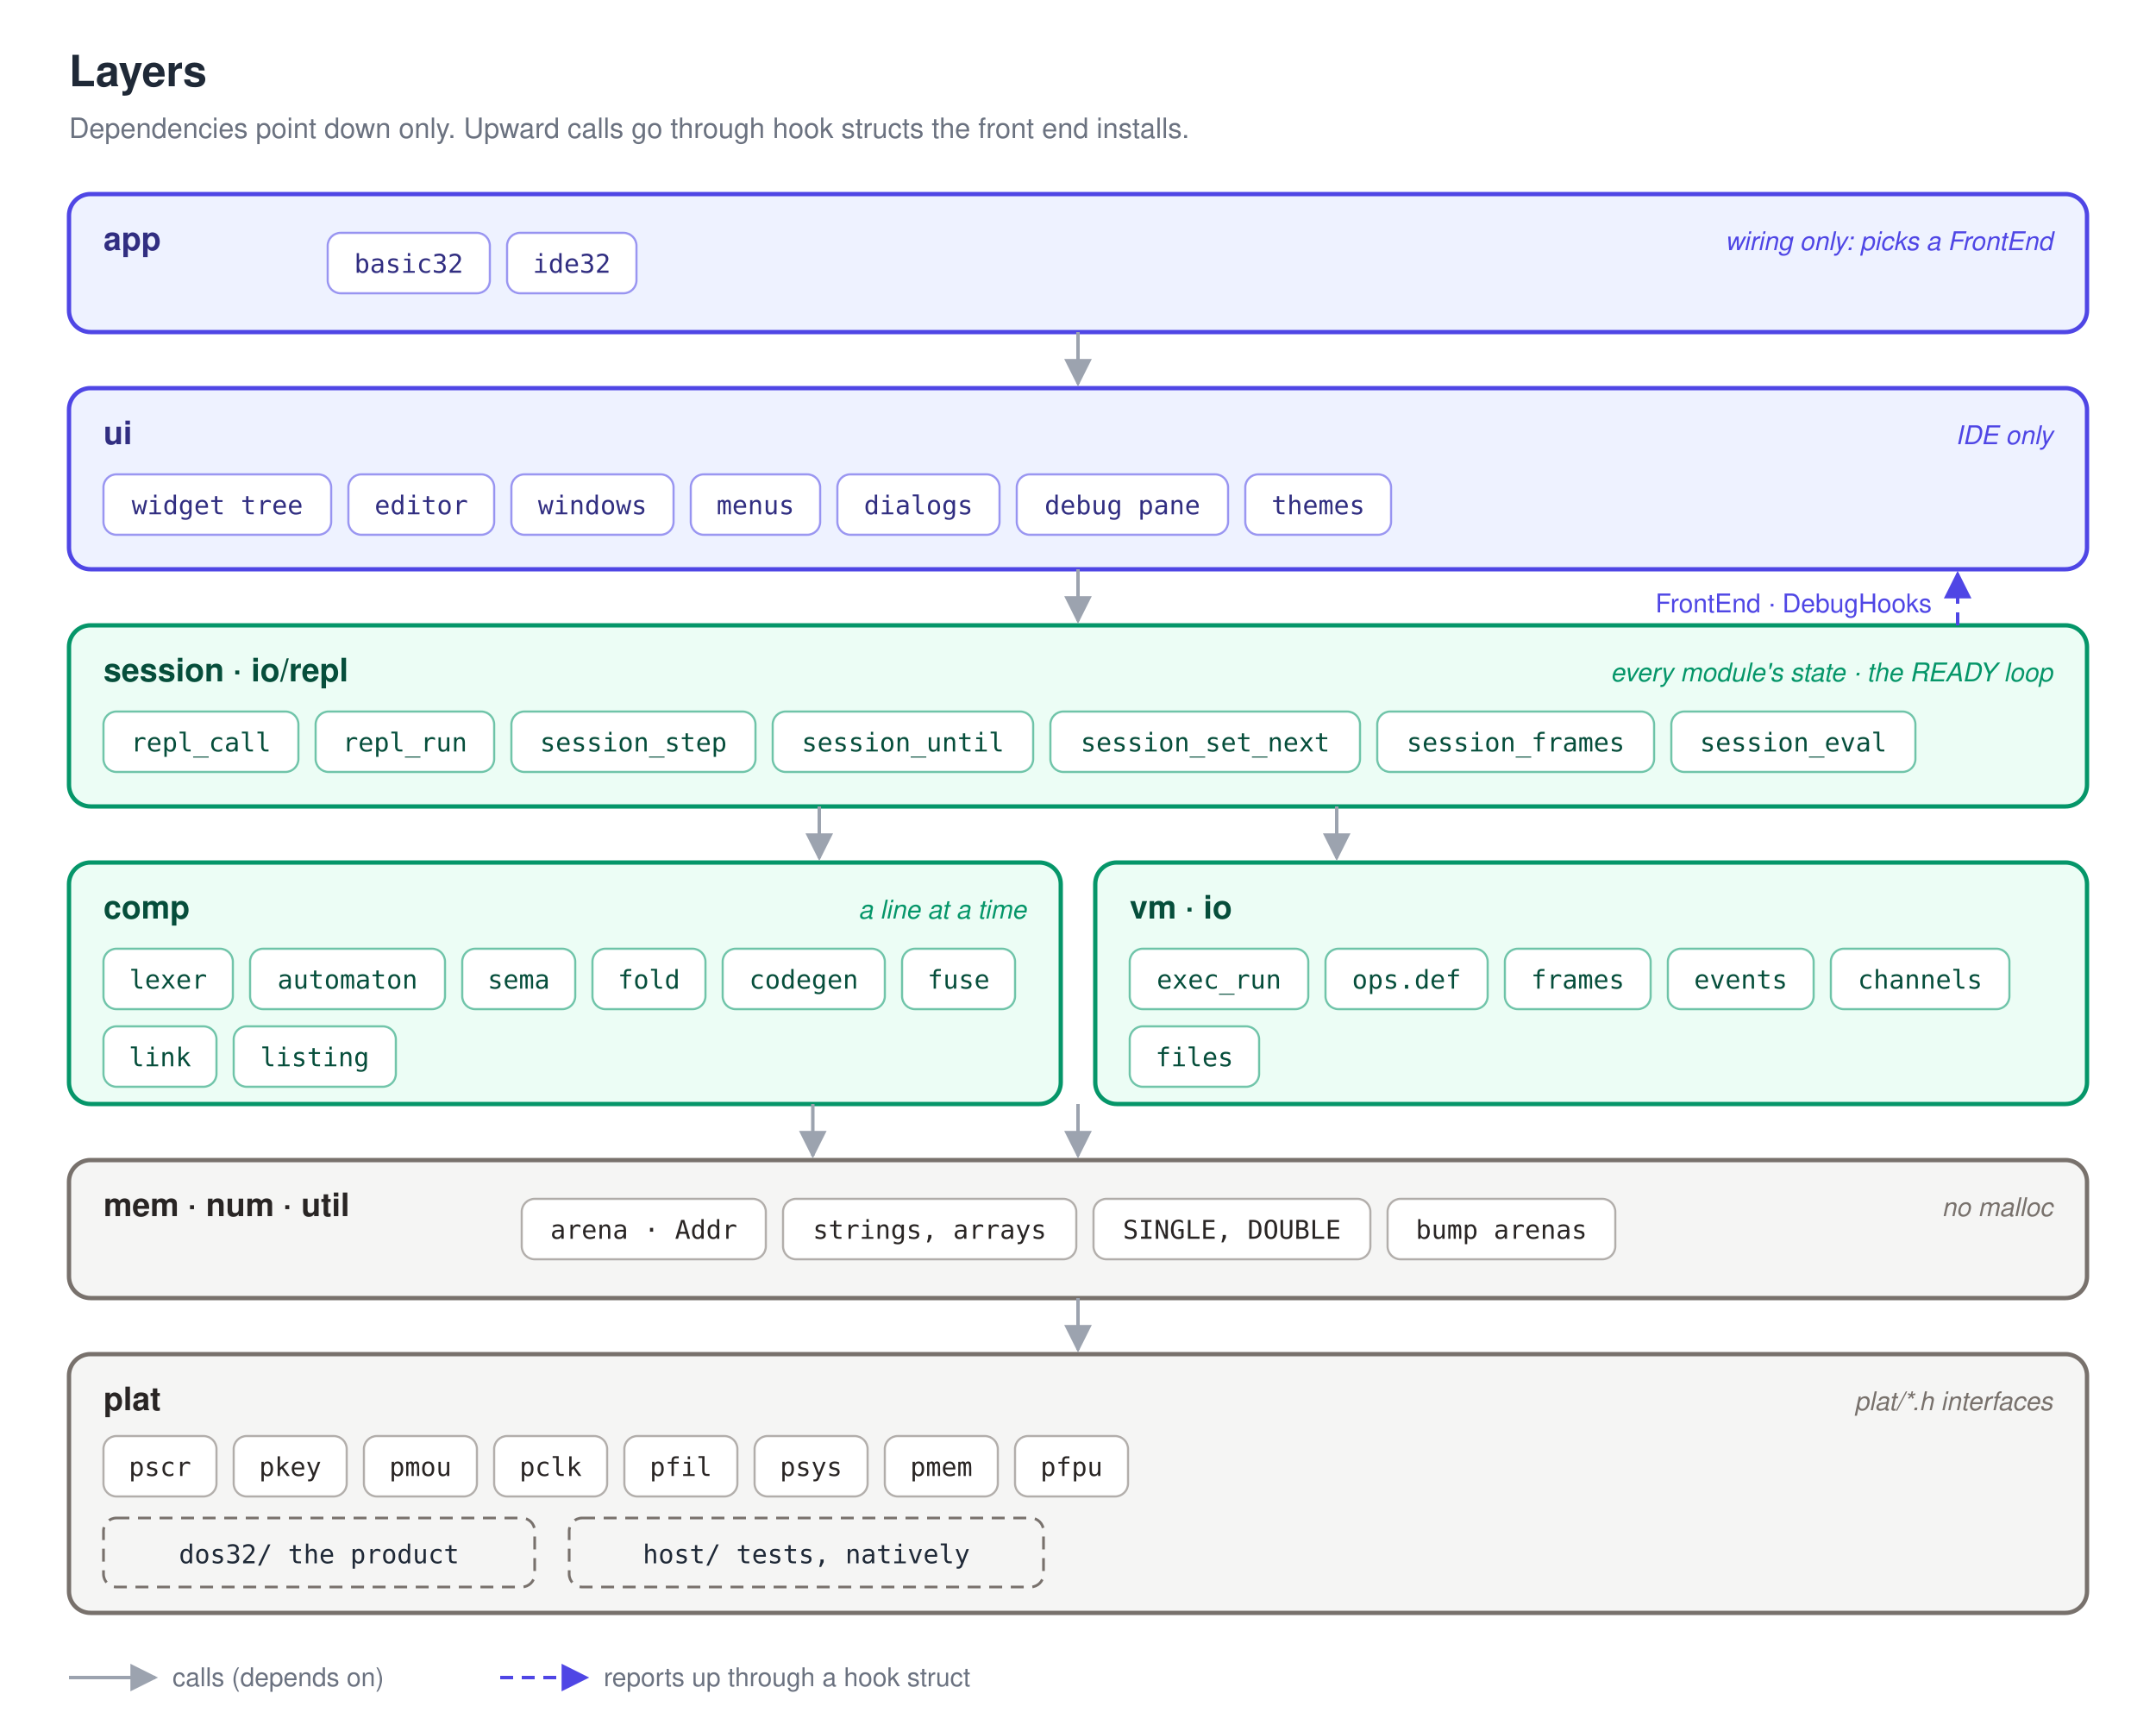
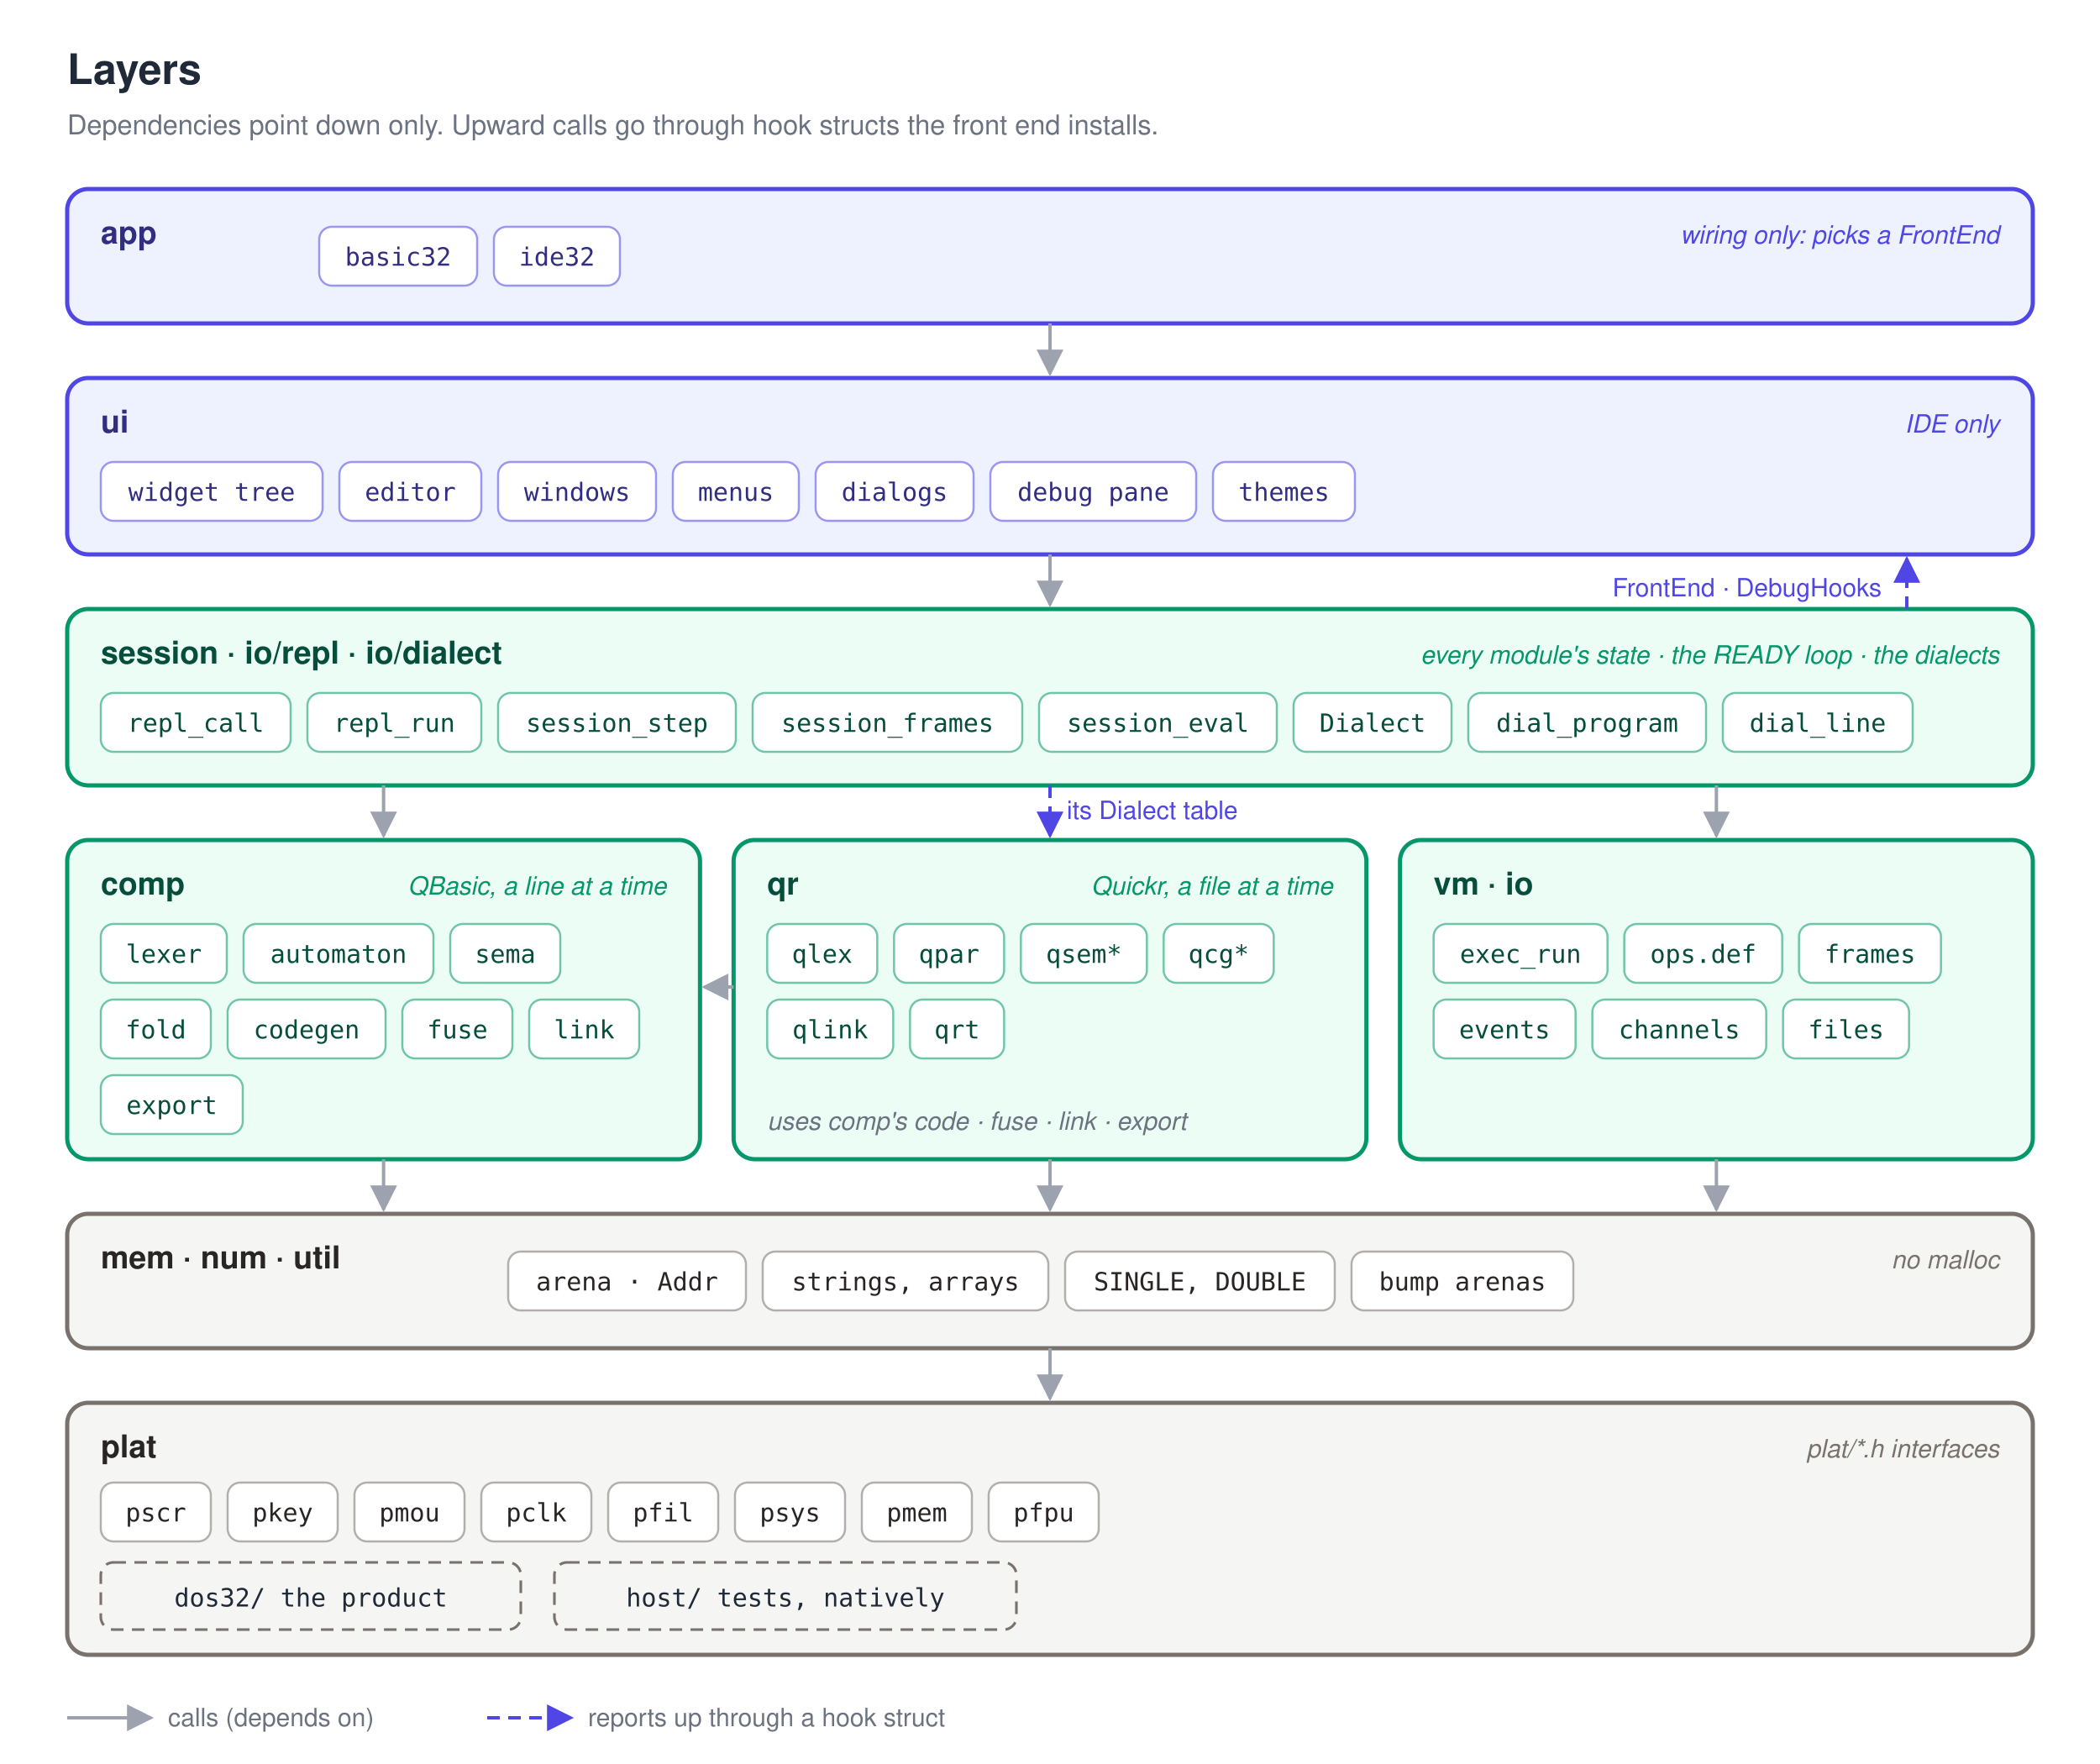
- <svg xmlns="http://www.w3.org/2000/svg" width="1000" height="800" viewBox="0 0 1000 800">
+ <svg xmlns="http://www.w3.org/2000/svg" width="1000" height="840" viewBox="0 0 1000 840">
  <defs>
    <marker id="ah4f46e5" viewBox="0 0 10 10" refX="9" refY="5" markerWidth="8" markerHeight="8" orient="auto-start-reverse">
      <path d="M0,0 L10,5 L0,10 z" fill="#4f46e5" />
    </marker>
    <marker id="ah9ca3af" viewBox="0 0 10 10" refX="9" refY="5" markerWidth="8" markerHeight="8" orient="auto-start-reverse">
      <path d="M0,0 L10,5 L0,10 z" fill="#9ca3af" />
    </marker>
  </defs>
-   <rect width="1000" height="800" fill="#ffffff" />
+   <rect width="1000" height="840" fill="#ffffff" />
  <text x="32" y="40" font-family="-apple-system, 'Segoe UI', Helvetica, Arial, sans-serif" font-size="20" font-weight="700" fill="#1f2937" text-anchor="start">Layers</text>
  <text x="32" y="64" font-family="-apple-system, 'Segoe UI', Helvetica, Arial, sans-serif" font-size="13" font-weight="400" fill="#6b7280" text-anchor="start">Dependencies point down only. Upward calls go through hook structs the front end installs.</text>
  <rect x="32" y="90" width="936" height="64" rx="10" fill="#eef2ff" stroke="#4f46e5" stroke-width="2" />
  <text x="48" y="116" font-family="-apple-system, 'Segoe UI', Helvetica, Arial, sans-serif" font-size="15" font-weight="700" fill="#312e81" text-anchor="start">app</text>
  <text x="952" y="116" font-family="-apple-system, 'Segoe UI', Helvetica, Arial, sans-serif" font-size="12" font-weight="400" fill="#4f46e5" text-anchor="end" font-style="italic">wiring only: picks a FrontEnd</text>
  <rect x="152" y="108" width="75.2" height="28" rx="6" fill="#ffffff" stroke="#4f46e5" stroke-opacity="0.55" />
  <text x="189.6" y="126.5" font-family="'SF Mono', Menlo, Consolas, monospace" font-size="12" font-weight="400" fill="#312e81" text-anchor="middle">basic32</text>
  <rect x="235.2" y="108" width="60.0" height="28" rx="6" fill="#ffffff" stroke="#4f46e5" stroke-opacity="0.55" />
  <text x="265.2" y="126.5" font-family="'SF Mono', Menlo, Consolas, monospace" font-size="12" font-weight="400" fill="#312e81" text-anchor="middle">ide32</text>
  <rect x="32" y="180" width="936" height="84" rx="10" fill="#eef2ff" stroke="#4f46e5" stroke-width="2" />
  <text x="48" y="206" font-family="-apple-system, 'Segoe UI', Helvetica, Arial, sans-serif" font-size="15" font-weight="700" fill="#312e81" text-anchor="start">ui</text>
  <text x="952" y="206" font-family="-apple-system, 'Segoe UI', Helvetica, Arial, sans-serif" font-size="12" font-weight="400" fill="#4f46e5" text-anchor="end" font-style="italic">IDE only</text>
  <rect x="48" y="220" width="105.6" height="28" rx="6" fill="#ffffff" stroke="#4f46e5" stroke-opacity="0.55" />
  <text x="100.8" y="238.5" font-family="'SF Mono', Menlo, Consolas, monospace" font-size="12" font-weight="400" fill="#312e81" text-anchor="middle">widget tree</text>
  <rect x="161.6" y="220" width="67.6" height="28" rx="6" fill="#ffffff" stroke="#4f46e5" stroke-opacity="0.55" />
  <text x="195.4" y="238.5" font-family="'SF Mono', Menlo, Consolas, monospace" font-size="12" font-weight="400" fill="#312e81" text-anchor="middle">editor</text>
  <rect x="237.2" y="220" width="75.2" height="28" rx="6" fill="#ffffff" stroke="#4f46e5" stroke-opacity="0.55" />
  <text x="274.8" y="238.5" font-family="'SF Mono', Menlo, Consolas, monospace" font-size="12" font-weight="400" fill="#312e81" text-anchor="middle">windows</text>
  <rect x="320.4" y="220" width="60.0" height="28" rx="6" fill="#ffffff" stroke="#4f46e5" stroke-opacity="0.55" />
  <text x="350.4" y="238.5" font-family="'SF Mono', Menlo, Consolas, monospace" font-size="12" font-weight="400" fill="#312e81" text-anchor="middle">menus</text>
  <rect x="388.4" y="220" width="75.2" height="28" rx="6" fill="#ffffff" stroke="#4f46e5" stroke-opacity="0.55" />
  <text x="426.0" y="238.5" font-family="'SF Mono', Menlo, Consolas, monospace" font-size="12" font-weight="400" fill="#312e81" text-anchor="middle">dialogs</text>
  <rect x="471.6" y="220" width="98.0" height="28" rx="6" fill="#ffffff" stroke="#4f46e5" stroke-opacity="0.55" />
  <text x="520.6" y="238.5" font-family="'SF Mono', Menlo, Consolas, monospace" font-size="12" font-weight="400" fill="#312e81" text-anchor="middle">debug pane</text>
  <rect x="577.6" y="220" width="67.6" height="28" rx="6" fill="#ffffff" stroke="#4f46e5" stroke-opacity="0.55" />
  <text x="611.4" y="238.5" font-family="'SF Mono', Menlo, Consolas, monospace" font-size="12" font-weight="400" fill="#312e81" text-anchor="middle">themes</text>
  <rect x="32" y="290" width="936" height="84" rx="10" fill="#ecfdf5" stroke="#059669" stroke-width="2" />
-   <text x="48" y="316" font-family="-apple-system, 'Segoe UI', Helvetica, Arial, sans-serif" font-size="15" font-weight="700" fill="#064e3b" text-anchor="start">session · io/repl</text>
-   <text x="952" y="316" font-family="-apple-system, 'Segoe UI', Helvetica, Arial, sans-serif" font-size="12" font-weight="400" fill="#059669" text-anchor="end" font-style="italic">every module's state · the READY loop</text>
+   <text x="48" y="316" font-family="-apple-system, 'Segoe UI', Helvetica, Arial, sans-serif" font-size="15" font-weight="700" fill="#064e3b" text-anchor="start">session · io/repl · io/dialect</text>
+   <text x="952" y="316" font-family="-apple-system, 'Segoe UI', Helvetica, Arial, sans-serif" font-size="12" font-weight="400" fill="#059669" text-anchor="end" font-style="italic">every module's state · the READY loop · the dialects</text>
  <rect x="48" y="330" width="90.4" height="28" rx="6" fill="#ffffff" stroke="#059669" stroke-opacity="0.55" />
  <text x="93.2" y="348.5" font-family="'SF Mono', Menlo, Consolas, monospace" font-size="12" font-weight="400" fill="#064e3b" text-anchor="middle">repl_call</text>
  <rect x="146.4" y="330" width="82.8" height="28" rx="6" fill="#ffffff" stroke="#059669" stroke-opacity="0.55" />
  <text x="187.8" y="348.5" font-family="'SF Mono', Menlo, Consolas, monospace" font-size="12" font-weight="400" fill="#064e3b" text-anchor="middle">repl_run</text>
  <rect x="237.2" y="330" width="113.2" height="28" rx="6" fill="#ffffff" stroke="#059669" stroke-opacity="0.55" />
  <text x="293.8" y="348.5" font-family="'SF Mono', Menlo, Consolas, monospace" font-size="12" font-weight="400" fill="#064e3b" text-anchor="middle">session_step</text>
-   <rect x="358.4" y="330" width="120.8" height="28" rx="6" fill="#ffffff" stroke="#059669" stroke-opacity="0.55" />
-   <text x="418.8" y="348.5" font-family="'SF Mono', Menlo, Consolas, monospace" font-size="12" font-weight="400" fill="#064e3b" text-anchor="middle">session_until</text>
-   <rect x="487.2" y="330" width="143.6" height="28" rx="6" fill="#ffffff" stroke="#059669" stroke-opacity="0.55" />
-   <text x="559.0" y="348.5" font-family="'SF Mono', Menlo, Consolas, monospace" font-size="12" font-weight="400" fill="#064e3b" text-anchor="middle">session_set_next</text>
-   <rect x="638.8" y="330" width="128.4" height="28" rx="6" fill="#ffffff" stroke="#059669" stroke-opacity="0.55" />
-   <text x="703.0" y="348.5" font-family="'SF Mono', Menlo, Consolas, monospace" font-size="12" font-weight="400" fill="#064e3b" text-anchor="middle">session_frames</text>
-   <rect x="775.2" y="330" width="113.2" height="28" rx="6" fill="#ffffff" stroke="#059669" stroke-opacity="0.55" />
-   <text x="831.8" y="348.5" font-family="'SF Mono', Menlo, Consolas, monospace" font-size="12" font-weight="400" fill="#064e3b" text-anchor="middle">session_eval</text>
-   <rect x="32" y="400" width="460.0" height="112" rx="10" fill="#ecfdf5" stroke="#059669" stroke-width="2" />
+   <rect x="358.4" y="330" width="128.4" height="28" rx="6" fill="#ffffff" stroke="#059669" stroke-opacity="0.55" />
+   <text x="422.6" y="348.5" font-family="'SF Mono', Menlo, Consolas, monospace" font-size="12" font-weight="400" fill="#064e3b" text-anchor="middle">session_frames</text>
+   <rect x="494.8" y="330" width="113.2" height="28" rx="6" fill="#ffffff" stroke="#059669" stroke-opacity="0.55" />
+   <text x="551.4" y="348.5" font-family="'SF Mono', Menlo, Consolas, monospace" font-size="12" font-weight="400" fill="#064e3b" text-anchor="middle">session_eval</text>
+   <rect x="616.0" y="330" width="75.2" height="28" rx="6" fill="#ffffff" stroke="#059669" stroke-opacity="0.55" />
+   <text x="653.6" y="348.5" font-family="'SF Mono', Menlo, Consolas, monospace" font-size="12" font-weight="400" fill="#064e3b" text-anchor="middle">Dialect</text>
+   <rect x="699.2" y="330" width="113.2" height="28" rx="6" fill="#ffffff" stroke="#059669" stroke-opacity="0.55" />
+   <text x="755.8" y="348.5" font-family="'SF Mono', Menlo, Consolas, monospace" font-size="12" font-weight="400" fill="#064e3b" text-anchor="middle">dial_program</text>
+   <rect x="820.4" y="330" width="90.4" height="28" rx="6" fill="#ffffff" stroke="#059669" stroke-opacity="0.55" />
+   <text x="865.6" y="348.5" font-family="'SF Mono', Menlo, Consolas, monospace" font-size="12" font-weight="400" fill="#064e3b" text-anchor="middle">dial_line</text>
+   <rect x="32" y="400" width="301.333" height="152" rx="10" fill="#ecfdf5" stroke="#059669" stroke-width="2" />
  <text x="48" y="426" font-family="-apple-system, 'Segoe UI', Helvetica, Arial, sans-serif" font-size="15" font-weight="700" fill="#064e3b" text-anchor="start">comp</text>
-   <text x="476.0" y="426" font-family="-apple-system, 'Segoe UI', Helvetica, Arial, sans-serif" font-size="12" font-weight="400" fill="#059669" text-anchor="end" font-style="italic">a line at a time</text>
+   <text x="317.333" y="426" font-family="-apple-system, 'Segoe UI', Helvetica, Arial, sans-serif" font-size="12" font-weight="400" fill="#059669" text-anchor="end" font-style="italic">QBasic, a line at a time</text>
  <rect x="48" y="440" width="60.0" height="28" rx="6" fill="#ffffff" stroke="#059669" stroke-opacity="0.55" />
  <text x="78.0" y="458.5" font-family="'SF Mono', Menlo, Consolas, monospace" font-size="12" font-weight="400" fill="#064e3b" text-anchor="middle">lexer</text>
  <rect x="116.0" y="440" width="90.4" height="28" rx="6" fill="#ffffff" stroke="#059669" stroke-opacity="0.55" />
  <text x="161.2" y="458.5" font-family="'SF Mono', Menlo, Consolas, monospace" font-size="12" font-weight="400" fill="#064e3b" text-anchor="middle">automaton</text>
  <rect x="214.4" y="440" width="52.4" height="28" rx="6" fill="#ffffff" stroke="#059669" stroke-opacity="0.55" />
  <text x="240.6" y="458.5" font-family="'SF Mono', Menlo, Consolas, monospace" font-size="12" font-weight="400" fill="#064e3b" text-anchor="middle">sema</text>
-   <rect x="274.8" y="440" width="52.4" height="28" rx="6" fill="#ffffff" stroke="#059669" stroke-opacity="0.55" />
-   <text x="301" y="458.5" font-family="'SF Mono', Menlo, Consolas, monospace" font-size="12" font-weight="400" fill="#064e3b" text-anchor="middle">fold</text>
-   <rect x="335.2" y="440" width="75.2" height="28" rx="6" fill="#ffffff" stroke="#059669" stroke-opacity="0.55" />
-   <text x="372.8" y="458.5" font-family="'SF Mono', Menlo, Consolas, monospace" font-size="12" font-weight="400" fill="#064e3b" text-anchor="middle">codegen</text>
-   <rect x="418.4" y="440" width="52.4" height="28" rx="6" fill="#ffffff" stroke="#059669" stroke-opacity="0.55" />
-   <text x="444.6" y="458.5" font-family="'SF Mono', Menlo, Consolas, monospace" font-size="12" font-weight="400" fill="#064e3b" text-anchor="middle">fuse</text>
  <rect x="48" y="476" width="52.4" height="28" rx="6" fill="#ffffff" stroke="#059669" stroke-opacity="0.55" />
-   <text x="74.2" y="494.5" font-family="'SF Mono', Menlo, Consolas, monospace" font-size="12" font-weight="400" fill="#064e3b" text-anchor="middle">link</text>
+   <text x="74.2" y="494.5" font-family="'SF Mono', Menlo, Consolas, monospace" font-size="12" font-weight="400" fill="#064e3b" text-anchor="middle">fold</text>
  <rect x="108.4" y="476" width="75.2" height="28" rx="6" fill="#ffffff" stroke="#059669" stroke-opacity="0.55" />
-   <text x="146.0" y="494.5" font-family="'SF Mono', Menlo, Consolas, monospace" font-size="12" font-weight="400" fill="#064e3b" text-anchor="middle">listing</text>
-   <rect x="508.0" y="400" width="460.0" height="112" rx="10" fill="#ecfdf5" stroke="#059669" stroke-width="2" />
-   <text x="524.0" y="426" font-family="-apple-system, 'Segoe UI', Helvetica, Arial, sans-serif" font-size="15" font-weight="700" fill="#064e3b" text-anchor="start">vm · io</text>
-   <rect x="524.0" y="440" width="82.8" height="28" rx="6" fill="#ffffff" stroke="#059669" stroke-opacity="0.55" />
-   <text x="565.4" y="458.5" font-family="'SF Mono', Menlo, Consolas, monospace" font-size="12" font-weight="400" fill="#064e3b" text-anchor="middle">exec_run</text>
-   <rect x="614.8" y="440" width="75.2" height="28" rx="6" fill="#ffffff" stroke="#059669" stroke-opacity="0.55" />
-   <text x="652.4" y="458.5" font-family="'SF Mono', Menlo, Consolas, monospace" font-size="12" font-weight="400" fill="#064e3b" text-anchor="middle">ops.def</text>
-   <rect x="698.0" y="440" width="67.6" height="28" rx="6" fill="#ffffff" stroke="#059669" stroke-opacity="0.55" />
-   <text x="731.8" y="458.5" font-family="'SF Mono', Menlo, Consolas, monospace" font-size="12" font-weight="400" fill="#064e3b" text-anchor="middle">frames</text>
-   <rect x="773.6" y="440" width="67.6" height="28" rx="6" fill="#ffffff" stroke="#059669" stroke-opacity="0.55" />
-   <text x="807.4" y="458.5" font-family="'SF Mono', Menlo, Consolas, monospace" font-size="12" font-weight="400" fill="#064e3b" text-anchor="middle">events</text>
-   <rect x="849.2" y="440" width="82.8" height="28" rx="6" fill="#ffffff" stroke="#059669" stroke-opacity="0.55" />
-   <text x="890.6" y="458.5" font-family="'SF Mono', Menlo, Consolas, monospace" font-size="12" font-weight="400" fill="#064e3b" text-anchor="middle">channels</text>
-   <rect x="524.0" y="476" width="60.0" height="28" rx="6" fill="#ffffff" stroke="#059669" stroke-opacity="0.55" />
-   <text x="554.0" y="494.5" font-family="'SF Mono', Menlo, Consolas, monospace" font-size="12" font-weight="400" fill="#064e3b" text-anchor="middle">files</text>
-   <rect x="32" y="538" width="936" height="64" rx="10" fill="#f5f5f4" stroke="#78716c" stroke-width="2" />
-   <text x="48" y="564" font-family="-apple-system, 'Segoe UI', Helvetica, Arial, sans-serif" font-size="15" font-weight="700" fill="#292524" text-anchor="start">mem · num · util</text>
-   <text x="952" y="564" font-family="-apple-system, 'Segoe UI', Helvetica, Arial, sans-serif" font-size="12" font-weight="400" fill="#78716c" text-anchor="end" font-style="italic">no malloc</text>
-   <rect x="242" y="556" width="113.2" height="28" rx="6" fill="#ffffff" stroke="#78716c" stroke-opacity="0.55" />
-   <text x="298.6" y="574.5" font-family="'SF Mono', Menlo, Consolas, monospace" font-size="12" font-weight="400" fill="#292524" text-anchor="middle">arena · Addr</text>
-   <rect x="363.2" y="556" width="136.0" height="28" rx="6" fill="#ffffff" stroke="#78716c" stroke-opacity="0.55" />
-   <text x="431.2" y="574.5" font-family="'SF Mono', Menlo, Consolas, monospace" font-size="12" font-weight="400" fill="#292524" text-anchor="middle">strings, arrays</text>
-   <rect x="507.2" y="556" width="128.4" height="28" rx="6" fill="#ffffff" stroke="#78716c" stroke-opacity="0.55" />
-   <text x="571.4" y="574.5" font-family="'SF Mono', Menlo, Consolas, monospace" font-size="12" font-weight="400" fill="#292524" text-anchor="middle">SINGLE, DOUBLE</text>
-   <rect x="643.6" y="556" width="105.6" height="28" rx="6" fill="#ffffff" stroke="#78716c" stroke-opacity="0.55" />
-   <text x="696.4" y="574.5" font-family="'SF Mono', Menlo, Consolas, monospace" font-size="12" font-weight="400" fill="#292524" text-anchor="middle">bump arenas</text>
-   <rect x="32" y="628" width="936" height="120" rx="10" fill="#f5f5f4" stroke="#78716c" stroke-width="2" />
-   <text x="48" y="654" font-family="-apple-system, 'Segoe UI', Helvetica, Arial, sans-serif" font-size="15" font-weight="700" fill="#292524" text-anchor="start">plat</text>
-   <text x="952" y="654" font-family="-apple-system, 'Segoe UI', Helvetica, Arial, sans-serif" font-size="12" font-weight="400" fill="#78716c" text-anchor="end" font-style="italic">plat/*.h interfaces</text>
-   <rect x="48" y="666" width="52.4" height="28" rx="6" fill="#ffffff" stroke="#78716c" stroke-opacity="0.55" />
-   <text x="74.2" y="684.5" font-family="'SF Mono', Menlo, Consolas, monospace" font-size="12" font-weight="400" fill="#292524" text-anchor="middle">pscr</text>
-   <rect x="108.4" y="666" width="52.4" height="28" rx="6" fill="#ffffff" stroke="#78716c" stroke-opacity="0.55" />
-   <text x="134.6" y="684.5" font-family="'SF Mono', Menlo, Consolas, monospace" font-size="12" font-weight="400" fill="#292524" text-anchor="middle">pkey</text>
-   <rect x="168.8" y="666" width="52.4" height="28" rx="6" fill="#ffffff" stroke="#78716c" stroke-opacity="0.55" />
-   <text x="195.0" y="684.5" font-family="'SF Mono', Menlo, Consolas, monospace" font-size="12" font-weight="400" fill="#292524" text-anchor="middle">pmou</text>
-   <rect x="229.2" y="666" width="52.4" height="28" rx="6" fill="#ffffff" stroke="#78716c" stroke-opacity="0.55" />
-   <text x="255.4" y="684.5" font-family="'SF Mono', Menlo, Consolas, monospace" font-size="12" font-weight="400" fill="#292524" text-anchor="middle">pclk</text>
-   <rect x="289.6" y="666" width="52.4" height="28" rx="6" fill="#ffffff" stroke="#78716c" stroke-opacity="0.55" />
-   <text x="315.8" y="684.5" font-family="'SF Mono', Menlo, Consolas, monospace" font-size="12" font-weight="400" fill="#292524" text-anchor="middle">pfil</text>
-   <rect x="350.0" y="666" width="52.4" height="28" rx="6" fill="#ffffff" stroke="#78716c" stroke-opacity="0.55" />
-   <text x="376.2" y="684.5" font-family="'SF Mono', Menlo, Consolas, monospace" font-size="12" font-weight="400" fill="#292524" text-anchor="middle">psys</text>
-   <rect x="410.4" y="666" width="52.4" height="28" rx="6" fill="#ffffff" stroke="#78716c" stroke-opacity="0.55" />
-   <text x="436.6" y="684.5" font-family="'SF Mono', Menlo, Consolas, monospace" font-size="12" font-weight="400" fill="#292524" text-anchor="middle">pmem</text>
-   <rect x="470.8" y="666" width="52.4" height="28" rx="6" fill="#ffffff" stroke="#78716c" stroke-opacity="0.55" />
-   <text x="497" y="684.5" font-family="'SF Mono', Menlo, Consolas, monospace" font-size="12" font-weight="400" fill="#292524" text-anchor="middle">pfpu</text>
-   <rect x="48" y="704" width="200" height="32" rx="6" fill="#f5f5f4" stroke="#78716c" stroke-width="1.25" stroke-dasharray="6 4" />
-   <text x="148" y="725" font-family="'SF Mono', Menlo, Consolas, monospace" font-size="12" font-weight="400" fill="#1f2937" text-anchor="middle">dos32/  the product</text>
-   <rect x="264" y="704" width="220" height="32" rx="6" fill="#f5f5f4" stroke="#78716c" stroke-width="1.25" stroke-dasharray="6 4" />
-   <text x="374" y="725" font-family="'SF Mono', Menlo, Consolas, monospace" font-size="12" font-weight="400" fill="#1f2937" text-anchor="middle">host/  tests, natively</text>
+   <text x="146.0" y="494.5" font-family="'SF Mono', Menlo, Consolas, monospace" font-size="12" font-weight="400" fill="#064e3b" text-anchor="middle">codegen</text>
+   <rect x="191.6" y="476" width="52.4" height="28" rx="6" fill="#ffffff" stroke="#059669" stroke-opacity="0.55" />
+   <text x="217.8" y="494.5" font-family="'SF Mono', Menlo, Consolas, monospace" font-size="12" font-weight="400" fill="#064e3b" text-anchor="middle">fuse</text>
+   <rect x="252.0" y="476" width="52.4" height="28" rx="6" fill="#ffffff" stroke="#059669" stroke-opacity="0.55" />
+   <text x="278.2" y="494.5" font-family="'SF Mono', Menlo, Consolas, monospace" font-size="12" font-weight="400" fill="#064e3b" text-anchor="middle">link</text>
+   <rect x="48" y="512" width="67.6" height="28" rx="6" fill="#ffffff" stroke="#059669" stroke-opacity="0.55" />
+   <text x="81.8" y="530.5" font-family="'SF Mono', Menlo, Consolas, monospace" font-size="12" font-weight="400" fill="#064e3b" text-anchor="middle">export</text>
+   <rect x="349.333" y="400" width="301.333" height="152" rx="10" fill="#ecfdf5" stroke="#059669" stroke-width="2" />
+   <text x="365.333" y="426" font-family="-apple-system, 'Segoe UI', Helvetica, Arial, sans-serif" font-size="15" font-weight="700" fill="#064e3b" text-anchor="start">qr</text>
+   <text x="634.667" y="426" font-family="-apple-system, 'Segoe UI', Helvetica, Arial, sans-serif" font-size="12" font-weight="400" fill="#059669" text-anchor="end" font-style="italic">Quickr, a file at a time</text>
+   <rect x="365.333" y="440" width="52.4" height="28" rx="6" fill="#ffffff" stroke="#059669" stroke-opacity="0.55" />
+   <text x="391.533" y="458.5" font-family="'SF Mono', Menlo, Consolas, monospace" font-size="12" font-weight="400" fill="#064e3b" text-anchor="middle">qlex</text>
+   <rect x="425.733" y="440" width="52.4" height="28" rx="6" fill="#ffffff" stroke="#059669" stroke-opacity="0.55" />
+   <text x="451.933" y="458.5" font-family="'SF Mono', Menlo, Consolas, monospace" font-size="12" font-weight="400" fill="#064e3b" text-anchor="middle">qpar</text>
+   <rect x="486.133" y="440" width="60.0" height="28" rx="6" fill="#ffffff" stroke="#059669" stroke-opacity="0.55" />
+   <text x="516.133" y="458.5" font-family="'SF Mono', Menlo, Consolas, monospace" font-size="12" font-weight="400" fill="#064e3b" text-anchor="middle">qsem*</text>
+   <rect x="554.133" y="440" width="52.4" height="28" rx="6" fill="#ffffff" stroke="#059669" stroke-opacity="0.55" />
+   <text x="580.333" y="458.5" font-family="'SF Mono', Menlo, Consolas, monospace" font-size="12" font-weight="400" fill="#064e3b" text-anchor="middle">qcg*</text>
+   <rect x="365.333" y="476" width="60.0" height="28" rx="6" fill="#ffffff" stroke="#059669" stroke-opacity="0.55" />
+   <text x="395.333" y="494.5" font-family="'SF Mono', Menlo, Consolas, monospace" font-size="12" font-weight="400" fill="#064e3b" text-anchor="middle">qlink</text>
+   <rect x="433.333" y="476" width="44.8" height="28" rx="6" fill="#ffffff" stroke="#059669" stroke-opacity="0.55" />
+   <text x="455.733" y="494.5" font-family="'SF Mono', Menlo, Consolas, monospace" font-size="12" font-weight="400" fill="#064e3b" text-anchor="middle">qrt</text>
+   <rect x="666.667" y="400" width="301.333" height="152" rx="10" fill="#ecfdf5" stroke="#059669" stroke-width="2" />
+   <text x="682.667" y="426" font-family="-apple-system, 'Segoe UI', Helvetica, Arial, sans-serif" font-size="15" font-weight="700" fill="#064e3b" text-anchor="start">vm · io</text>
+   <rect x="682.667" y="440" width="82.8" height="28" rx="6" fill="#ffffff" stroke="#059669" stroke-opacity="0.55" />
+   <text x="724.067" y="458.5" font-family="'SF Mono', Menlo, Consolas, monospace" font-size="12" font-weight="400" fill="#064e3b" text-anchor="middle">exec_run</text>
+   <rect x="773.467" y="440" width="75.2" height="28" rx="6" fill="#ffffff" stroke="#059669" stroke-opacity="0.55" />
+   <text x="811.067" y="458.5" font-family="'SF Mono', Menlo, Consolas, monospace" font-size="12" font-weight="400" fill="#064e3b" text-anchor="middle">ops.def</text>
+   <rect x="856.667" y="440" width="67.6" height="28" rx="6" fill="#ffffff" stroke="#059669" stroke-opacity="0.55" />
+   <text x="890.467" y="458.5" font-family="'SF Mono', Menlo, Consolas, monospace" font-size="12" font-weight="400" fill="#064e3b" text-anchor="middle">frames</text>
+   <rect x="682.667" y="476" width="67.6" height="28" rx="6" fill="#ffffff" stroke="#059669" stroke-opacity="0.55" />
+   <text x="716.467" y="494.5" font-family="'SF Mono', Menlo, Consolas, monospace" font-size="12" font-weight="400" fill="#064e3b" text-anchor="middle">events</text>
+   <rect x="758.267" y="476" width="82.8" height="28" rx="6" fill="#ffffff" stroke="#059669" stroke-opacity="0.55" />
+   <text x="799.667" y="494.5" font-family="'SF Mono', Menlo, Consolas, monospace" font-size="12" font-weight="400" fill="#064e3b" text-anchor="middle">channels</text>
+   <rect x="849.067" y="476" width="60.0" height="28" rx="6" fill="#ffffff" stroke="#059669" stroke-opacity="0.55" />
+   <text x="879.067" y="494.5" font-family="'SF Mono', Menlo, Consolas, monospace" font-size="12" font-weight="400" fill="#064e3b" text-anchor="middle">files</text>
+   <rect x="32" y="578" width="936" height="64" rx="10" fill="#f5f5f4" stroke="#78716c" stroke-width="2" />
+   <text x="48" y="604" font-family="-apple-system, 'Segoe UI', Helvetica, Arial, sans-serif" font-size="15" font-weight="700" fill="#292524" text-anchor="start">mem · num · util</text>
+   <text x="952" y="604" font-family="-apple-system, 'Segoe UI', Helvetica, Arial, sans-serif" font-size="12" font-weight="400" fill="#78716c" text-anchor="end" font-style="italic">no malloc</text>
+   <rect x="242" y="596" width="113.2" height="28" rx="6" fill="#ffffff" stroke="#78716c" stroke-opacity="0.55" />
+   <text x="298.6" y="614.5" font-family="'SF Mono', Menlo, Consolas, monospace" font-size="12" font-weight="400" fill="#292524" text-anchor="middle">arena · Addr</text>
+   <rect x="363.2" y="596" width="136.0" height="28" rx="6" fill="#ffffff" stroke="#78716c" stroke-opacity="0.55" />
+   <text x="431.2" y="614.5" font-family="'SF Mono', Menlo, Consolas, monospace" font-size="12" font-weight="400" fill="#292524" text-anchor="middle">strings, arrays</text>
+   <rect x="507.2" y="596" width="128.4" height="28" rx="6" fill="#ffffff" stroke="#78716c" stroke-opacity="0.55" />
+   <text x="571.4" y="614.5" font-family="'SF Mono', Menlo, Consolas, monospace" font-size="12" font-weight="400" fill="#292524" text-anchor="middle">SINGLE, DOUBLE</text>
+   <rect x="643.6" y="596" width="105.6" height="28" rx="6" fill="#ffffff" stroke="#78716c" stroke-opacity="0.55" />
+   <text x="696.4" y="614.5" font-family="'SF Mono', Menlo, Consolas, monospace" font-size="12" font-weight="400" fill="#292524" text-anchor="middle">bump arenas</text>
+   <rect x="32" y="668" width="936" height="120" rx="10" fill="#f5f5f4" stroke="#78716c" stroke-width="2" />
+   <text x="48" y="694" font-family="-apple-system, 'Segoe UI', Helvetica, Arial, sans-serif" font-size="15" font-weight="700" fill="#292524" text-anchor="start">plat</text>
+   <text x="952" y="694" font-family="-apple-system, 'Segoe UI', Helvetica, Arial, sans-serif" font-size="12" font-weight="400" fill="#78716c" text-anchor="end" font-style="italic">plat/*.h interfaces</text>
+   <rect x="48" y="706" width="52.4" height="28" rx="6" fill="#ffffff" stroke="#78716c" stroke-opacity="0.55" />
+   <text x="74.2" y="724.5" font-family="'SF Mono', Menlo, Consolas, monospace" font-size="12" font-weight="400" fill="#292524" text-anchor="middle">pscr</text>
+   <rect x="108.4" y="706" width="52.4" height="28" rx="6" fill="#ffffff" stroke="#78716c" stroke-opacity="0.55" />
+   <text x="134.6" y="724.5" font-family="'SF Mono', Menlo, Consolas, monospace" font-size="12" font-weight="400" fill="#292524" text-anchor="middle">pkey</text>
+   <rect x="168.8" y="706" width="52.4" height="28" rx="6" fill="#ffffff" stroke="#78716c" stroke-opacity="0.55" />
+   <text x="195.0" y="724.5" font-family="'SF Mono', Menlo, Consolas, monospace" font-size="12" font-weight="400" fill="#292524" text-anchor="middle">pmou</text>
+   <rect x="229.2" y="706" width="52.4" height="28" rx="6" fill="#ffffff" stroke="#78716c" stroke-opacity="0.55" />
+   <text x="255.4" y="724.5" font-family="'SF Mono', Menlo, Consolas, monospace" font-size="12" font-weight="400" fill="#292524" text-anchor="middle">pclk</text>
+   <rect x="289.6" y="706" width="52.4" height="28" rx="6" fill="#ffffff" stroke="#78716c" stroke-opacity="0.55" />
+   <text x="315.8" y="724.5" font-family="'SF Mono', Menlo, Consolas, monospace" font-size="12" font-weight="400" fill="#292524" text-anchor="middle">pfil</text>
+   <rect x="350.0" y="706" width="52.4" height="28" rx="6" fill="#ffffff" stroke="#78716c" stroke-opacity="0.55" />
+   <text x="376.2" y="724.5" font-family="'SF Mono', Menlo, Consolas, monospace" font-size="12" font-weight="400" fill="#292524" text-anchor="middle">psys</text>
+   <rect x="410.4" y="706" width="52.4" height="28" rx="6" fill="#ffffff" stroke="#78716c" stroke-opacity="0.55" />
+   <text x="436.6" y="724.5" font-family="'SF Mono', Menlo, Consolas, monospace" font-size="12" font-weight="400" fill="#292524" text-anchor="middle">pmem</text>
+   <rect x="470.8" y="706" width="52.4" height="28" rx="6" fill="#ffffff" stroke="#78716c" stroke-opacity="0.55" />
+   <text x="497" y="724.5" font-family="'SF Mono', Menlo, Consolas, monospace" font-size="12" font-weight="400" fill="#292524" text-anchor="middle">pfpu</text>
+   <rect x="48" y="744" width="200" height="32" rx="6" fill="#f5f5f4" stroke="#78716c" stroke-width="1.25" stroke-dasharray="6 4" />
+   <text x="148" y="765" font-family="'SF Mono', Menlo, Consolas, monospace" font-size="12" font-weight="400" fill="#1f2937" text-anchor="middle">dos32/  the product</text>
+   <rect x="264" y="744" width="220" height="32" rx="6" fill="#f5f5f4" stroke="#78716c" stroke-width="1.25" stroke-dasharray="6 4" />
+   <text x="374" y="765" font-family="'SF Mono', Menlo, Consolas, monospace" font-size="12" font-weight="400" fill="#1f2937" text-anchor="middle">host/  tests, natively</text>
  <path d="M500.0,154 L500.0,178" fill="none" stroke="#9ca3af" stroke-width="1.6" marker-end="url(#ah9ca3af)" />
  <path d="M500.0,264 L500.0,288" fill="none" stroke="#9ca3af" stroke-width="1.6" marker-end="url(#ah9ca3af)" />
-   <path d="M500.0,512 L500.0,536" fill="none" stroke="#9ca3af" stroke-width="1.6" marker-end="url(#ah9ca3af)" />
-   <path d="M500.0,602 L500.0,626" fill="none" stroke="#9ca3af" stroke-width="1.6" marker-end="url(#ah9ca3af)" />
-   <path d="M380.0,374 L380.0,398" fill="none" stroke="#9ca3af" stroke-width="1.6" marker-end="url(#ah9ca3af)" />
-   <path d="M620.0,374 L620.0,398" fill="none" stroke="#9ca3af" stroke-width="1.6" marker-end="url(#ah9ca3af)" />
-   <path d="M377.0,512 L377.0,536" fill="none" stroke="#9ca3af" stroke-width="1.6" marker-end="url(#ah9ca3af)" />
+   <path d="M500.0,642 L500.0,666" fill="none" stroke="#9ca3af" stroke-width="1.6" marker-end="url(#ah9ca3af)" />
+   <path d="M182.667,374 L182.667,398" fill="none" stroke="#9ca3af" stroke-width="1.6" marker-end="url(#ah9ca3af)" />
+   <path d="M817.333,374 L817.333,398" fill="none" stroke="#9ca3af" stroke-width="1.6" marker-end="url(#ah9ca3af)" />
+   <path d="M182.667,552 L182.667,576" fill="none" stroke="#9ca3af" stroke-width="1.6" marker-end="url(#ah9ca3af)" />
+   <path d="M500.0,552 L500.0,576" fill="none" stroke="#9ca3af" stroke-width="1.6" marker-end="url(#ah9ca3af)" />
+   <path d="M817.333,552 L817.333,576" fill="none" stroke="#9ca3af" stroke-width="1.6" marker-end="url(#ah9ca3af)" />
+   <path d="M349.333,470 L335.333,470" fill="none" stroke="#9ca3af" stroke-width="1.6" marker-end="url(#ah9ca3af)" />
+   <text x="365.333" y="538" font-family="-apple-system, 'Segoe UI', Helvetica, Arial, sans-serif" font-size="12" font-weight="400" fill="#6b7280" text-anchor="start" font-style="italic">uses comp's code · fuse · link · export</text>
+   <path d="M500.0,374 L500.0,398" fill="none" stroke="#4f46e5" stroke-width="1.6" stroke-dasharray="6 4" marker-end="url(#ah4f46e5)" />
+   <text x="508.0" y="390" font-family="-apple-system, 'Segoe UI', Helvetica, Arial, sans-serif" font-size="12" font-weight="400" fill="#4f46e5" text-anchor="start">its Dialect table</text>
  <path d="M908,290 L908,266" fill="none" stroke="#4f46e5" stroke-width="1.6" stroke-dasharray="6 4" marker-end="url(#ah4f46e5)" />
  <text x="896" y="284" font-family="-apple-system, 'Segoe UI', Helvetica, Arial, sans-serif" font-size="12" font-weight="400" fill="#4f46e5" text-anchor="end">FrontEnd · DebugHooks</text>
-   <path d="M32,778 L72,778" fill="none" stroke="#9ca3af" stroke-width="1.6" marker-end="url(#ah9ca3af)" />
-   <text x="80" y="782" font-family="-apple-system, 'Segoe UI', Helvetica, Arial, sans-serif" font-size="12" font-weight="400" fill="#6b7280" text-anchor="start">calls (depends on)</text>
-   <path d="M232,778 L272,778" fill="none" stroke="#4f46e5" stroke-width="1.6" stroke-dasharray="6 4" marker-end="url(#ah4f46e5)" />
-   <text x="280" y="782" font-family="-apple-system, 'Segoe UI', Helvetica, Arial, sans-serif" font-size="12" font-weight="400" fill="#6b7280" text-anchor="start">reports up through a hook struct</text>
+   <path d="M32,818 L72,818" fill="none" stroke="#9ca3af" stroke-width="1.6" marker-end="url(#ah9ca3af)" />
+   <text x="80" y="822" font-family="-apple-system, 'Segoe UI', Helvetica, Arial, sans-serif" font-size="12" font-weight="400" fill="#6b7280" text-anchor="start">calls (depends on)</text>
+   <path d="M232,818 L272,818" fill="none" stroke="#4f46e5" stroke-width="1.6" stroke-dasharray="6 4" marker-end="url(#ah4f46e5)" />
+   <text x="280" y="822" font-family="-apple-system, 'Segoe UI', Helvetica, Arial, sans-serif" font-size="12" font-weight="400" fill="#6b7280" text-anchor="start">reports up through a hook struct</text>
</svg>
